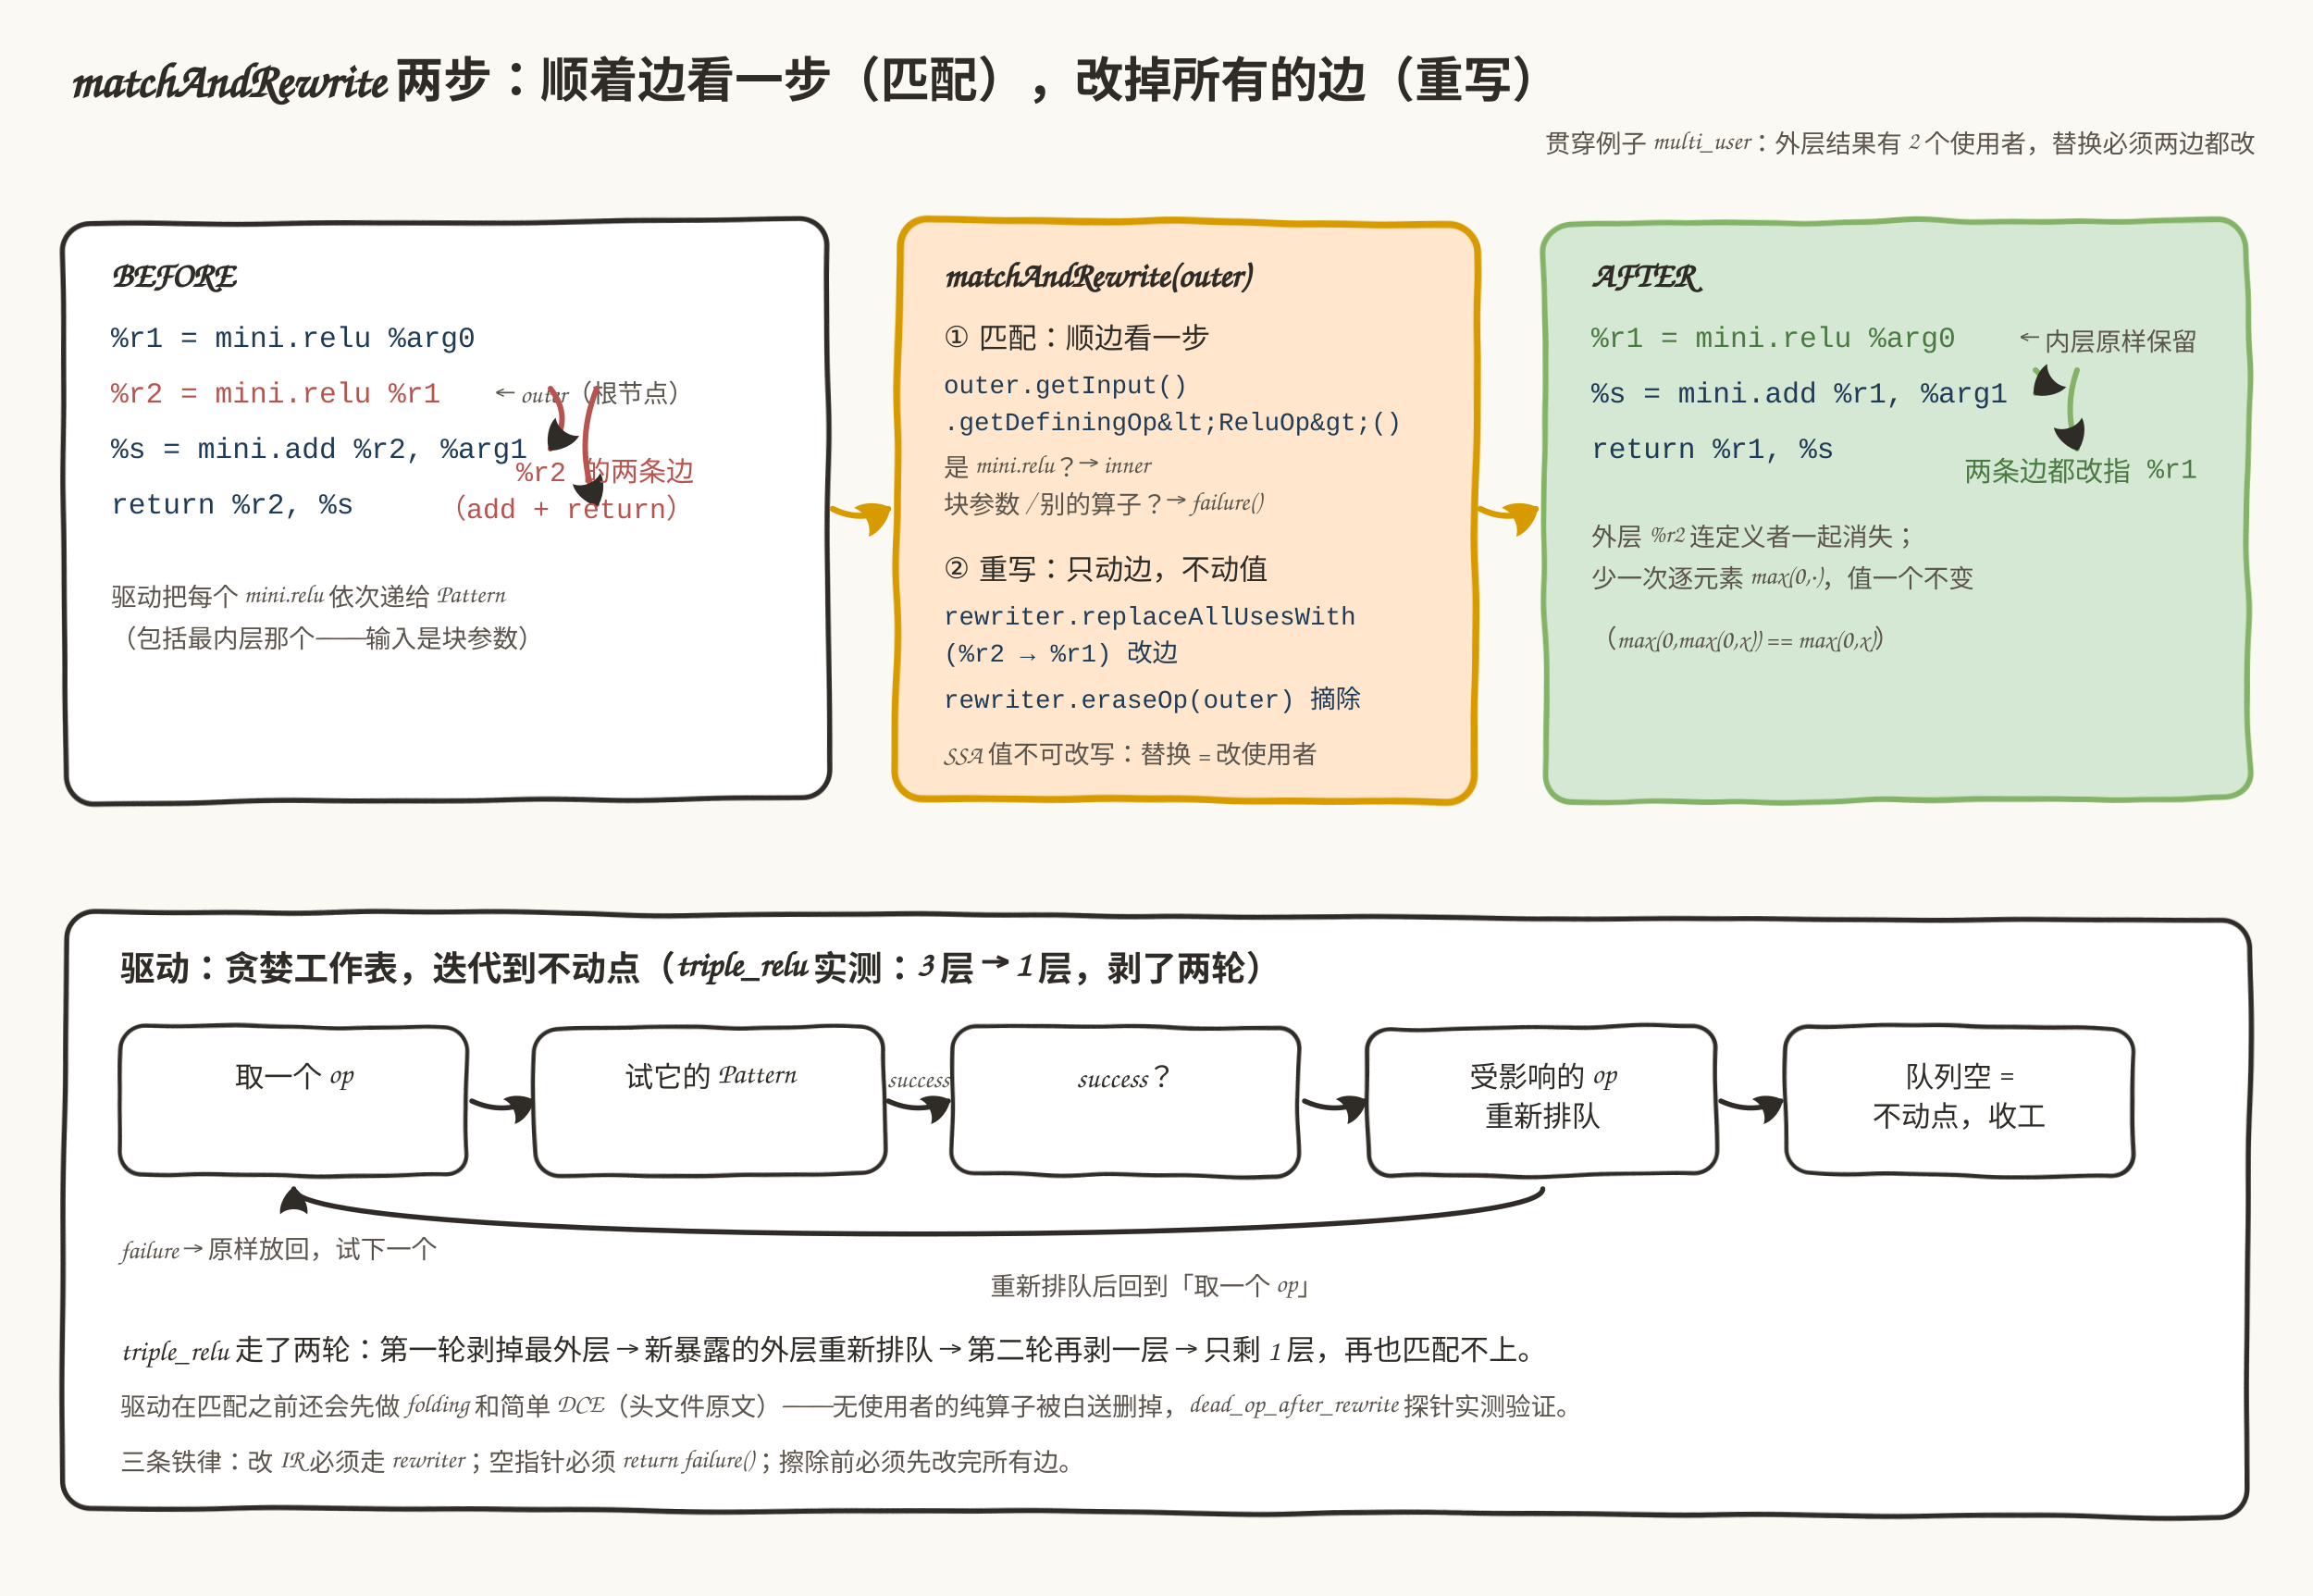
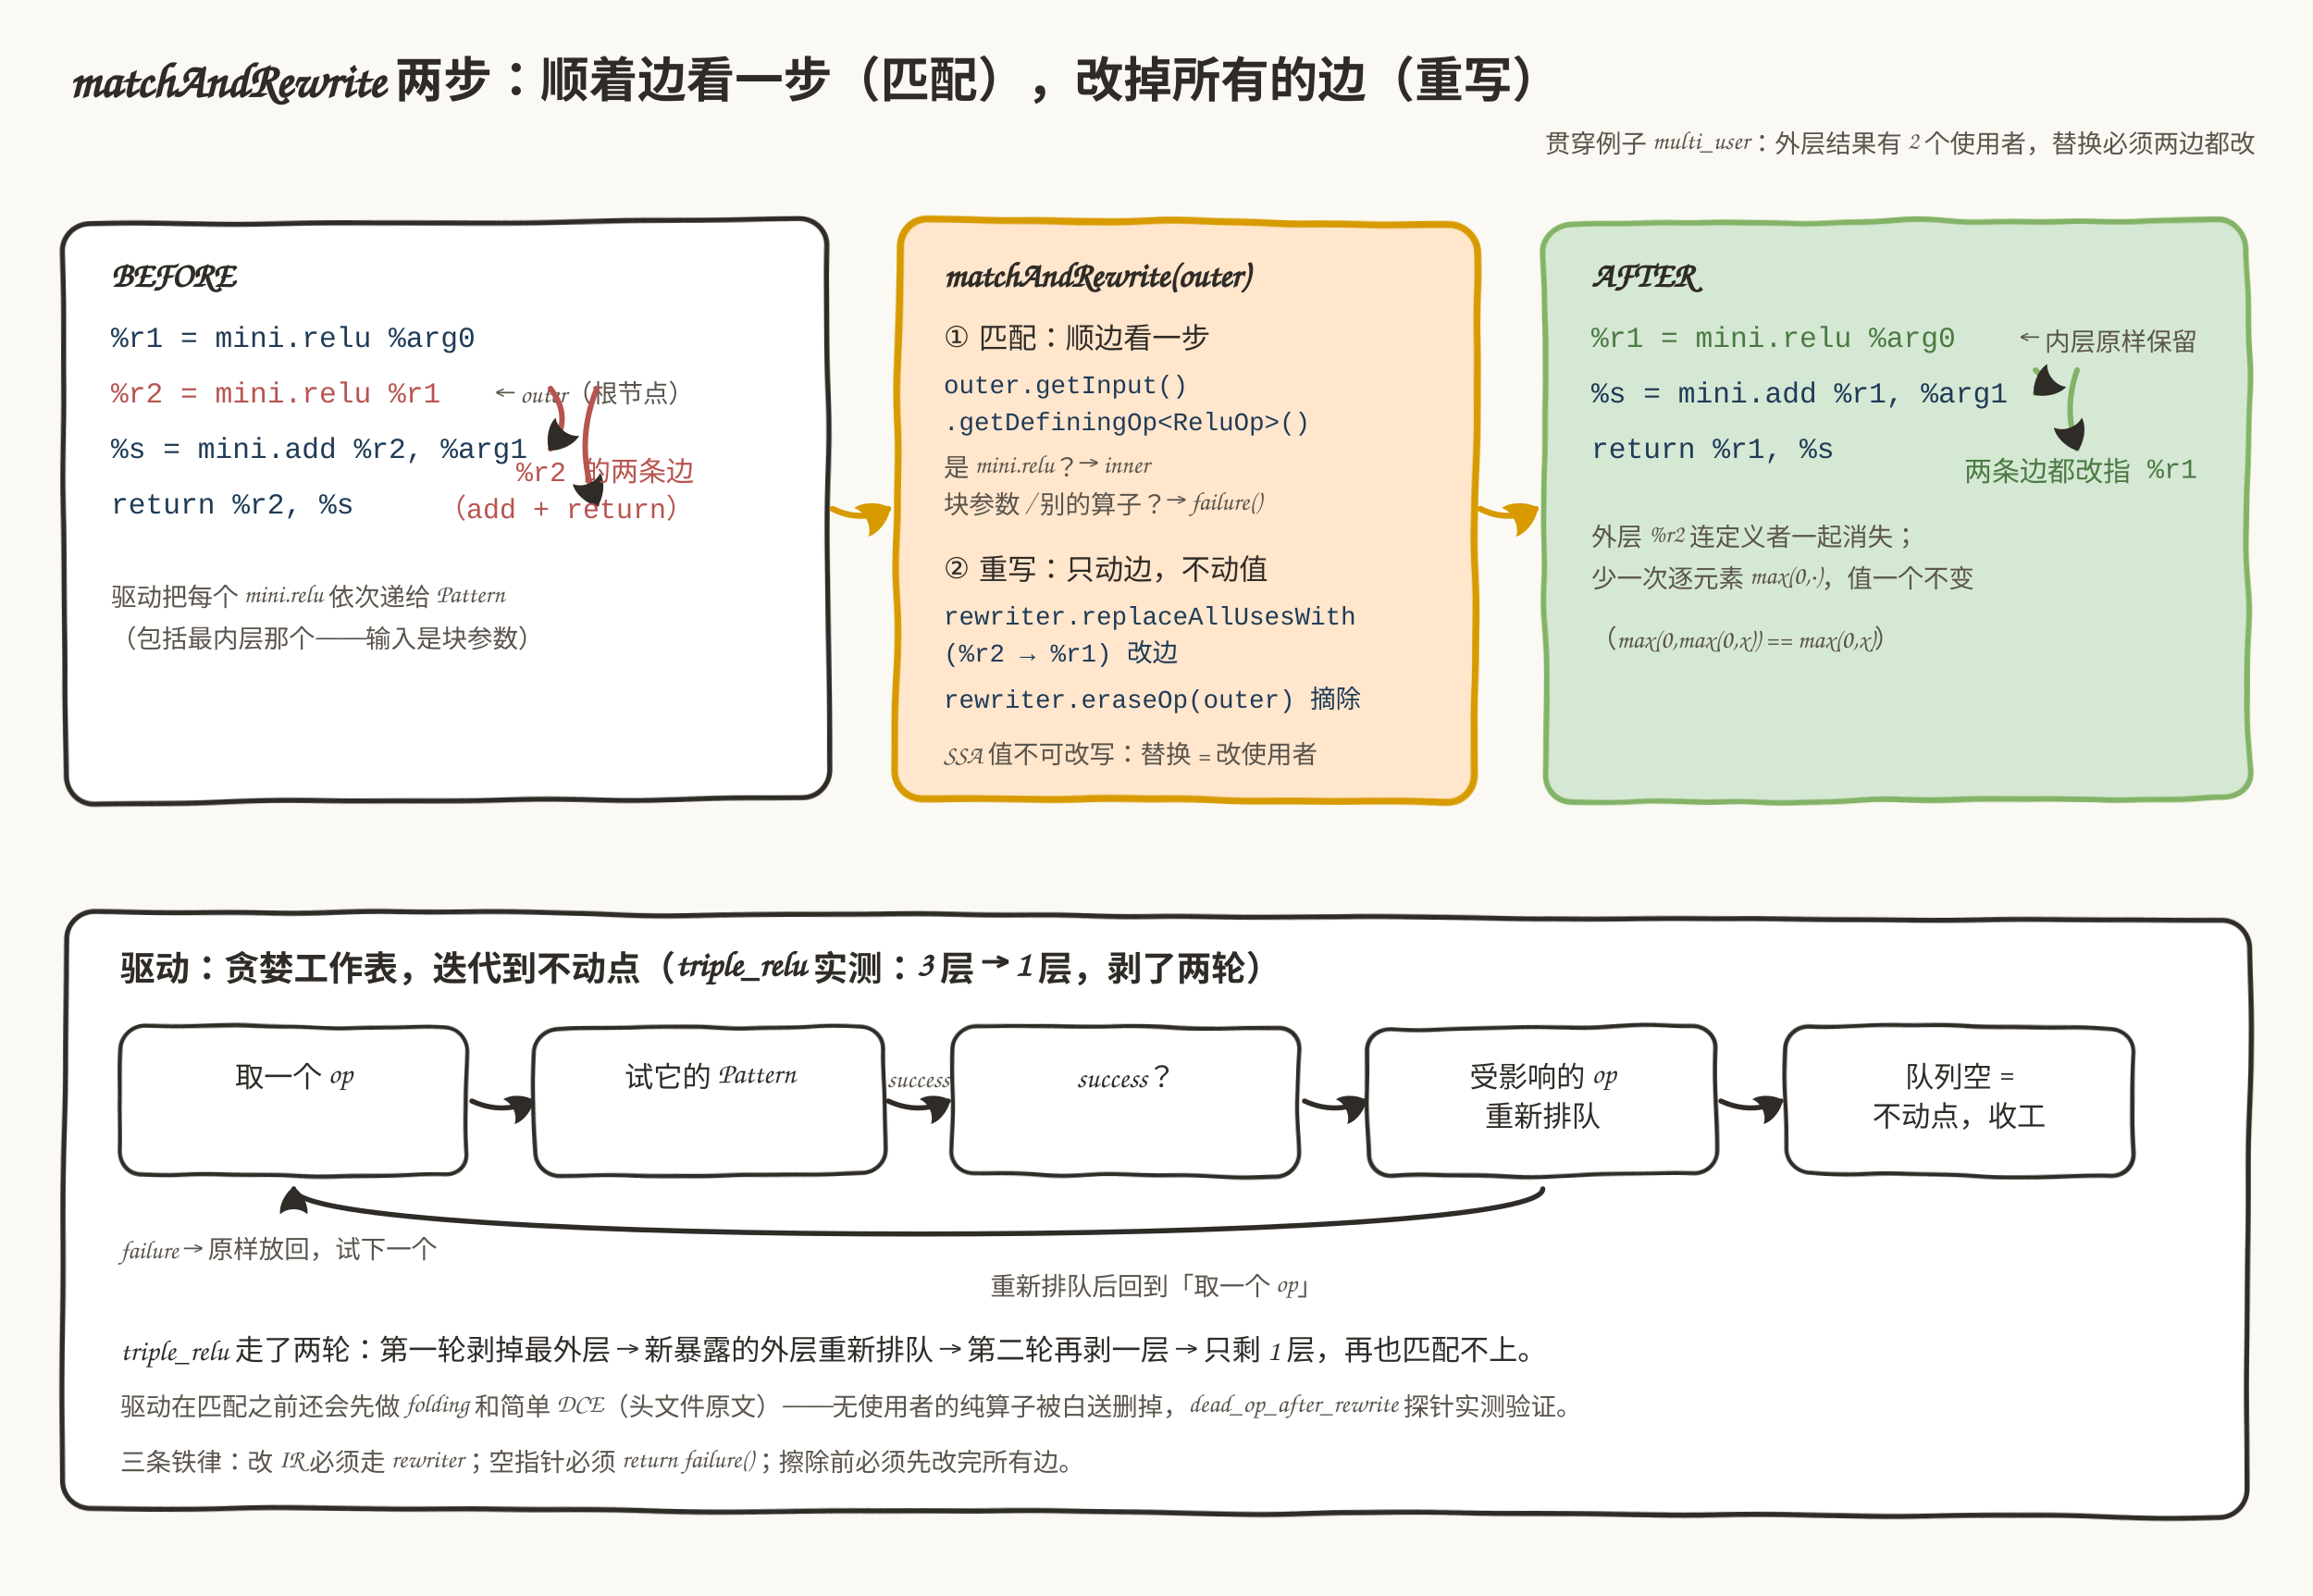
<svg xmlns="http://www.w3.org/2000/svg" viewBox="0 0 1000 690" font-family="Bradley Hand, Comic Sans MS, Segoe Print, Kaiti SC, KaiTi, cursive">
  <defs>
    <filter id="wob" x="-8%" y="-8%" width="116%" height="116%">
      <feTurbulence type="fractalNoise" baseFrequency="0.012" numOctaves="2" seed="13" result="n" />
      <feDisplacementMap in="SourceGraphic" in2="n" scale="3.2" xChannelSelector="R" yChannelSelector="G" />
    </filter>
    <filter id="wob2" x="-8%" y="-8%" width="116%" height="116%">
      <feTurbulence type="fractalNoise" baseFrequency="0.016" numOctaves="2" seed="19" result="n" />
      <feDisplacementMap in="SourceGraphic" in2="n" scale="3.6" xChannelSelector="R" yChannelSelector="G" />
    </filter>
    <filter id="wob3" x="-10%" y="-10%" width="120%" height="120%">
      <feTurbulence type="fractalNoise" baseFrequency="0.02" numOctaves="2" seed="31" result="n" />
      <feDisplacementMap in="SourceGraphic" in2="n" scale="4" xChannelSelector="R" yChannelSelector="G" />
    </filter>
    <marker id="arr" viewBox="0 0 12 12" refX="9.5" refY="6" markerWidth="8" markerHeight="8" orient="auto-start-reverse">
      <path d="M2 2 C5 1.5, 9 4, 10 6 C9 8, 5 10.5, 2 10 C4 8, 4 4, 2 2 Z" fill="#2F2B27" />
    </marker>
    <marker id="arrO" viewBox="0 0 12 12" refX="9.5" refY="6" markerWidth="8" markerHeight="8" orient="auto-start-reverse">
      <path d="M2 2 C5 1.5, 9 4, 10 6 C9 8, 5 10.5, 2 10 C4 8, 4 4, 2 2 Z" fill="#D79B00" />
    </marker>
    <style>
      .bg { fill:#FBF9F3; }
      .t-title { font-size:21px; fill:#2F2B27; font-weight:bold; }
      .t-h { font-size:15px; fill:#2F2B27; font-weight:bold; }
      .t-b { font-size:12.5px; fill:#2F2B27; }
      .t-s { font-size:11px; fill:#5A544C; }
      .code { font-family:Consolas, Menlo, Courier New, monospace; fill:#1F3B57; }
      .codec { font-family:Consolas, Menlo, Courier New, monospace; fill:#B85450; }
      .codeg { font-family:Consolas, Menlo, Courier New, monospace; fill:#4A7A42; }
      .box { fill:#FFFFFF; stroke:#2F2B27; stroke-width:2.2; stroke-linejoin:round; }
      .bbox { fill:#DAE8FC; stroke:#5B8DB8; stroke-width:2.4; stroke-linejoin:round; }
      .obox { fill:#FFE6CC; stroke:#D79B00; stroke-width:3; stroke-linejoin:round; }
      .gbox { fill:#D5E8D4; stroke:#82B366; stroke-width:2.4; stroke-linejoin:round; }
      .rbox { fill:#F8CECC; stroke:#B85450; stroke-width:2.4; stroke-linejoin:round; }
      .arrow { stroke:#2F2B27; stroke-width:2.2; fill:none; stroke-linecap:round; marker-end:url(#arr); }
      .arrowB { stroke:#5B8DB8; stroke-width:2.4; fill:none; stroke-linecap:round; marker-end:url(#arr); }
      .arrowR { stroke:#B85450; stroke-width:2.4; fill:none; stroke-linecap:round; marker-end:url(#arr); }
      .arrowG { stroke:#82B366; stroke-width:2.4; fill:none; stroke-linecap:round; marker-end:url(#arr); }
      .arrowO { stroke:#D79B00; stroke-width:2.6; fill:none; stroke-linecap:round; marker-end:url(#arrO); }
      .dash { stroke:#8A8378; stroke-width:1.8; fill:none; stroke-dasharray:6 5; stroke-linecap:round; }
      .chip { fill:#FFFFFF; stroke:#2F2B27; stroke-width:1.8; stroke-linejoin:round; }
    </style>
  </defs>
  <rect class="bg" width="1000" height="690" />
  <text class="t-title" x="30" y="42">matchAndRewrite 两步：顺着边看一步（匹配），改掉所有的边（重写）</text>
  <text class="t-s" x="975" y="66" text-anchor="end">贯穿例子 multi_user：外层结果有 2 个使用者，替换必须两边都改</text>
  <g filter="url(#wob)">
    <rect class="box" x="28" y="96" width="330" height="250" rx="12" transform="rotate(-0.4 193.0 221.0)" />
  </g>
  <text class="t-h" x="48" y="124">BEFORE</text>
  <text class="code" x="48" y="150" font-size="12.5">%r1 = mini.relu %arg0</text>
  <text class="codec" x="48" y="174" font-size="12.5">%r2 = mini.relu %r1</text>
  <text class="t-s" x="300" y="174" text-anchor="end">← outer（根节点）</text>
  <text class="code" x="48" y="198" font-size="12.5">%s  = mini.add %r2, %arg1</text>
  <text class="code" x="48" y="222" font-size="12.5">return %r2, %s</text>
  <path class="arrowR" d="M238 168 Q248.0 181.0 238 194" />
  <path class="arrowR" d="M258 168 Q248.0 193.0 258 218" />
  <text class="codec" x="300" y="208" text-anchor="end">%r2 的两条边</text>
  <text class="codec" x="300" y="224" text-anchor="end">（add + return）</text>
  <text class="t-s" x="48" y="262">驱动把每个 mini.relu 依次递给 Pattern</text>
  <text class="t-s" x="48" y="280">（包括最内层那个——输入是块参数）</text>
  <g filter="url(#wob2)">
    <rect class="obox" x="388" y="96" width="250" height="250" rx="12" transform="rotate(0.4 513.0 221.0)" />
  </g>
  <text class="t-h" x="408" y="124">matchAndRewrite(outer)</text>
  <text class="t-b" x="408" y="150">① 匹配：顺边看一步</text>
  <text class="code" x="408" y="170" font-size="11">outer.getInput()</text>
-   <text class="code" x="408" y="186" font-size="11">  .getDefiningOp&amp;lt;ReluOp&amp;gt;()</text>
+   <text class="code" x="408" y="186" font-size="11">  .getDefiningOp&lt;ReluOp&gt;()</text>
  <text class="t-s" x="408" y="206">是 mini.relu？→ inner</text>
  <text class="t-s" x="408" y="222">块参数 / 别的算子？→ failure()</text>
  <text class="t-b" x="408" y="250">② 重写：只动边，不动值</text>
  <text class="code" x="408" y="270" font-size="11">rewriter.replaceAllUsesWith</text>
  <text class="code" x="408" y="286" font-size="11">  (%r2 → %r1)   改边</text>
  <text class="code" x="408" y="306" font-size="11">rewriter.eraseOp(outer)  摘除</text>
  <text class="t-s" x="408" y="330">SSA 值不可改写：替换 = 改使用者</text>
  <g filter="url(#wob3)">
    <rect class="gbox" x="668" y="96" width="304" height="250" rx="12" transform="rotate(-0.3 820.0 221.0)" />
  </g>
  <text class="t-h" x="688" y="124">AFTER</text>
  <text class="codeg" x="688" y="150" font-size="12.5">%r1 = mini.relu %arg0</text>
  <text class="t-s" x="950" y="150" text-anchor="end">← 内层原样保留</text>
  <text class="code" x="688" y="174" font-size="12.5">%s  = mini.add %r1, %arg1</text>
  <text class="code" x="688" y="198" font-size="12.5">return %r1, %s</text>
  <path class="arrowG" d="M880 160 Q886.0 165.0 880 170" />
  <path class="arrowG" d="M898 160 Q892.0 177.0 898 194" />
  <text class="codeg" x="950" y="208" text-anchor="end">两条边都改指 %r1</text>
  <text class="t-s" x="688" y="236">外层 %r2 连定义者一起消失；</text>
  <text class="t-s" x="688" y="254">少一次逐元素 max(0,·)，值一个不变</text>
  <text class="t-s" x="688" y="280">（max(0,max(0,x)) == max(0,x)）</text>
  <path class="arrowO" d="M360 220 Q372.0 226.0 384 220" />
  <path class="arrowO" d="M640 220 Q652.0 226.0 664 220" />
  <g filter="url(#wob)">
    <rect class="box" x="28" y="396" width="944" height="258" rx="12" transform="rotate(0.25 500.0 525.0)" />
  </g>
  <text class="t-h" x="52" y="424">驱动：贪婪工作表，迭代到不动点（triple_relu 实测：3 层 → 1 层，剥了两轮）</text>
  <g filter="url(#wob3)">
    <rect class="chip" x="52" y="444" width="150" height="64" rx="10" transform="rotate(0.5 127.0 476.0)" />
  </g>
  <text class="t-b" x="127" y="470" text-anchor="middle">取一个 op</text>
  <g filter="url(#wob3)">
    <rect class="chip" x="232" y="444" width="150" height="64" rx="10" transform="rotate(-0.5 307.0 476.0)" />
  </g>
  <text class="t-b" x="307" y="470" text-anchor="middle">试它的 Pattern</text>
  <g filter="url(#wob3)">
    <rect class="chip" x="412" y="444" width="150" height="64" rx="10" transform="rotate(0.5 487.0 476.0)" />
  </g>
  <text class="t-b" x="487" y="470" text-anchor="middle">success？</text>
  <g filter="url(#wob3)">
    <rect class="chip" x="592" y="444" width="150" height="64" rx="10" transform="rotate(-0.5 667.0 476.0)" />
  </g>
  <text class="t-b" x="667" y="470" text-anchor="middle">受影响的 op</text>
  <text class="t-b" x="667" y="487" text-anchor="middle">重新排队</text>
  <g filter="url(#wob3)">
    <rect class="chip" x="772" y="444" width="150" height="64" rx="10" transform="rotate(0.5 847.0 476.0)" />
  </g>
  <text class="t-b" x="847" y="470" text-anchor="middle">队列空 =</text>
  <text class="t-b" x="847" y="487" text-anchor="middle">不动点，收工</text>
  <path class="arrow" d="M204 476 Q217.0 482.0 230 476" />
  <path class="arrow" d="M384 476 Q397.0 482.0 410 476" />
  <path class="arrow" d="M564 476 Q577.0 482.0 590 476" />
  <path class="arrow" d="M744 476 Q757.0 482.0 770 476" />
  <text class="t-s" x="397" y="470" text-anchor="middle">success</text>
  <path class="arrow" d="M667 514 C667 540, 127 540, 127 514" />
  <text class="t-s" x="52" y="544">failure → 原样放回，试下一个</text>
  <text class="t-s" x="500" y="560" text-anchor="middle">重新排队后回到「取一个 op」</text>
  <text class="t-b" x="52" y="588">triple_relu 走了两轮：第一轮剥掉最外层 → 新暴露的外层重新排队 → 第二轮再剥一层 → 只剩 1 层，再也匹配不上。</text>
  <text class="t-s" x="52" y="612">驱动在匹配之前还会先做 folding 和简单 DCE（头文件原文）——无使用者的纯算子被白送删掉，dead_op_after_rewrite 探针实测验证。</text>
  <text class="t-s" x="52" y="636">三条铁律：改 IR 必须走 rewriter；空指针必须 return failure()；擦除前必须先改完所有边。</text>
</svg>
